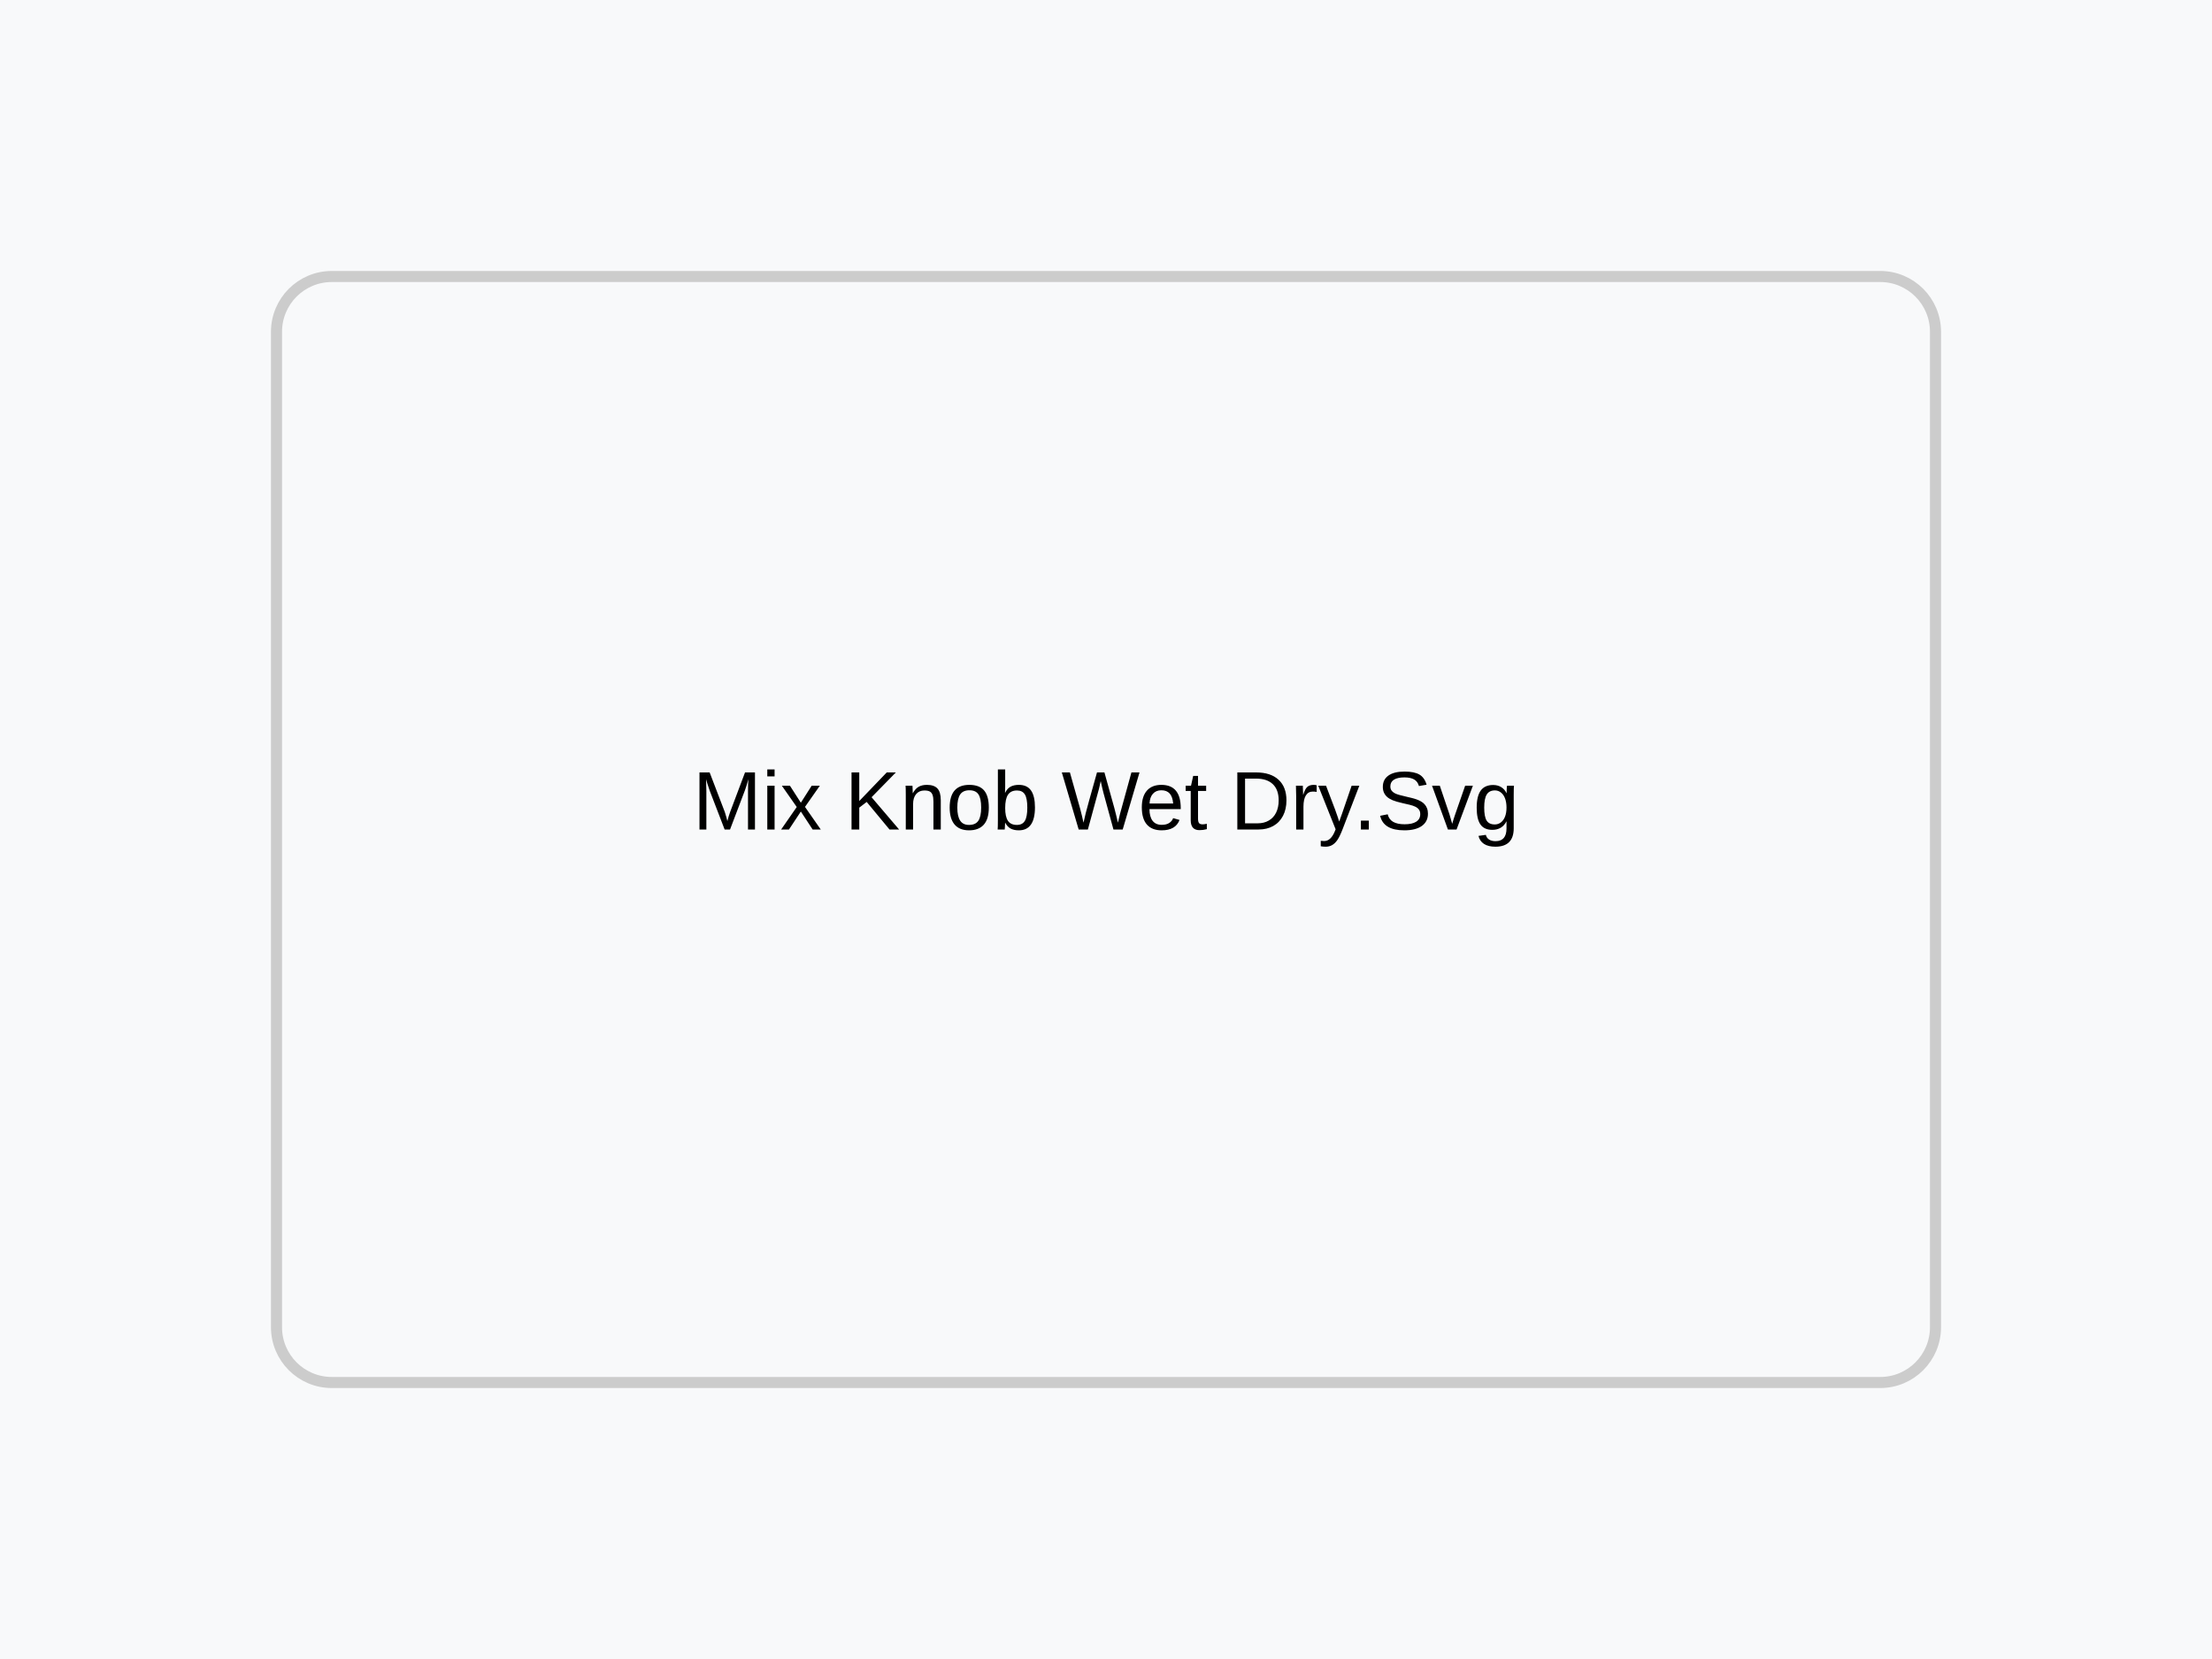
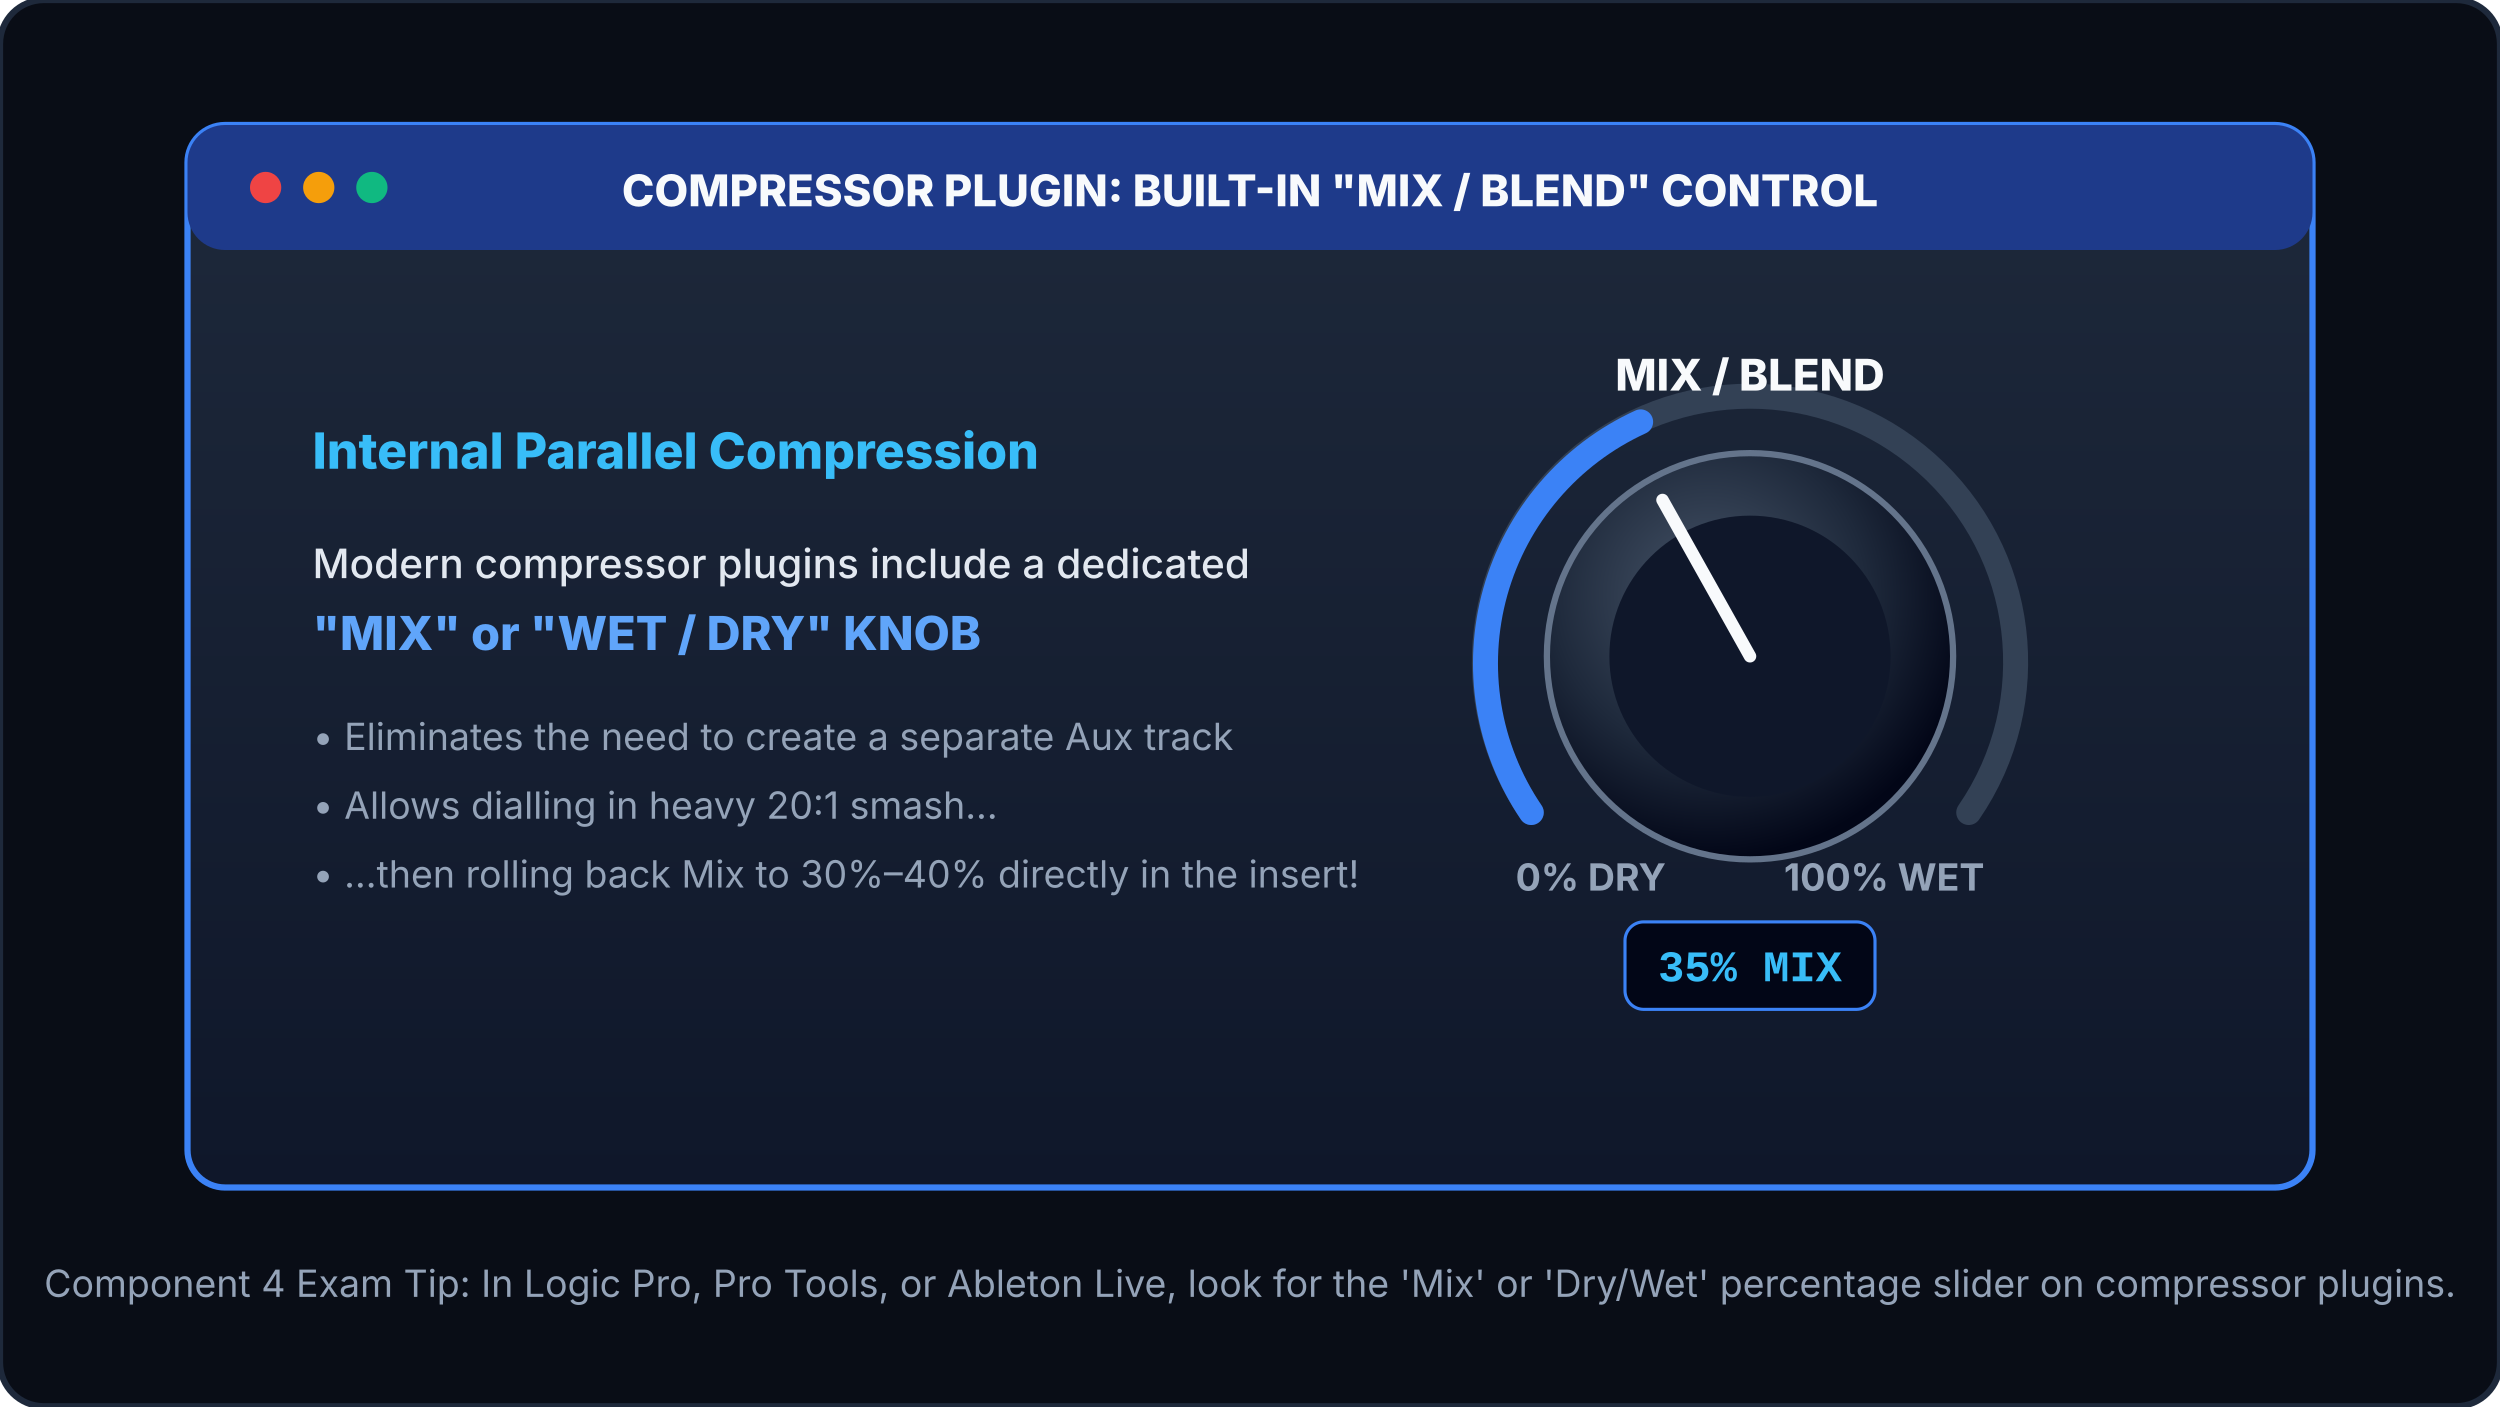
- <svg xmlns="http://www.w3.org/2000/svg" viewBox="0 0 800 600">
+ <svg xmlns="http://www.w3.org/2000/svg" viewBox="0 0 800 450" width="100%" height="100%">
  <defs>
-     <filter id="shadow" x="-20%" y="-20%" width="140%" height="140%">
-       <feGaussianBlur in="SourceAlpha" stdDeviation="3" />
-       <feOffset dx="2" dy="2" result="offsetblur" />
-       <feComponentTransfer>
-         <feFuncA type="linear" slope="0.5" />
-       </feComponentTransfer>
-       <feMerge>
-         <feMergeNode />
-         <feMergeNode in="SourceGraphic" />
-       </feMerge>
-     </filter>
+     <linearGradient id="rackGrad" x1="0%" y1="0%" x2="0%" y2="100%">
+       <stop offset="0%" stop-color="#1e293b" />
+       <stop offset="100%" stop-color="#0f172a" />
+     </linearGradient>
+     <radialGradient id="knobBody" cx="40%" cy="35%" r="65%">
+       <stop offset="0%" stop-color="#475569" />
+       <stop offset="60%" stop-color="#1e293b" />
+       <stop offset="100%" stop-color="#020617" />
+     </radialGradient>
  </defs>
-   <rect x="0" y="0" width="800" height="600" fill="#f8f9fa" />
-   <text x="400" y="300" font-family="Arial, sans-serif" font-size="30" fill="black" text-anchor="middle" font-weight="normal">Mix Knob Wet Dry.Svg</text>
-   <rect x="100" y="100" width="600" height="400" rx="20" fill="none" stroke="#ccc" stroke-width="4" opacity="1" />
+   <rect width="800" height="450" rx="14" fill="#090d16" stroke="#1e293b" stroke-width="2" />
+   <rect x="60" y="40" width="680" height="340" rx="12" fill="url(#rackGrad)" stroke="#3b82f6" stroke-width="2" />
+   <rect x="60" y="40" width="680" height="40" rx="12" fill="#1e3a8a" />
+   <circle cx="85" cy="60" r="5" fill="#ef4444" />
+   <circle cx="102" cy="60" r="5" fill="#f59e0b" />
+   <circle cx="119" cy="60" r="5" fill="#10b981" />
+   <text x="400" y="66" fill="#f8fafc" font-family="Inter, sans-serif" font-size="14" font-weight="800" text-anchor="middle">
+     COMPRESSOR PLUGIN: BUILT-IN "MIX / BLEND" CONTROL
+   </text>
+   <g transform="translate(100, 120)">
+     <text x="0" y="30" fill="#38bdf8" font-family="Inter, sans-serif" font-size="16" font-weight="800">Internal Parallel Compression</text>
+     <text x="0" y="65" fill="#e2e8f0" font-family="Inter, sans-serif" font-size="13" font-weight="500">
+       Modern compressor plugins include a dedicated
+     </text>
+     <text x="0" y="88" fill="#60a5fa" font-family="Inter, sans-serif" font-size="15" font-weight="800">
+       "MIX" or "WET / DRY" KNOB
+     </text>
+     <text x="0" y="120" fill="#94a3b8" font-family="Inter, sans-serif" font-size="12" leading="18">
+       • Eliminates the need to create a separate Aux track
+     </text>
+     <text x="0" y="142" fill="#94a3b8" font-family="Inter, sans-serif" font-size="12">
+       • Allows dialling in heavy 20:1 smash...
+     </text>
+     <text x="0" y="164" fill="#94a3b8" font-family="Inter, sans-serif" font-size="12">
+       • ...then rolling back Mix to 30%–40% directly in the insert!
+     </text>
+   </g>
+   <g transform="translate(560, 210)">
+     <path d="M -70 50 A 85 85 0 1 1 70 50" fill="none" stroke="#334155" stroke-width="8" stroke-linecap="round" />
+     <path d="M -70 50 A 85 85 0 0 1 -35 -75" fill="none" stroke="#3b82f6" stroke-width="8" stroke-linecap="round" />
+     <circle cx="0" cy="0" r="65" fill="url(#knobBody)" stroke="#64748b" stroke-width="2" />
+     <circle cx="0" cy="0" r="45" fill="#0f172a" />
+     <line x1="0" y1="0" x2="-28" y2="-50" stroke="#f8fafc" stroke-width="4" stroke-linecap="round" />
+     <text x="-75" y="75" fill="#94a3b8" font-family="Inter, sans-serif" font-size="12" font-weight="700">0% DRY</text>
+     <text x="75" y="75" fill="#94a3b8" font-family="Inter, sans-serif" font-size="12" font-weight="700" text-anchor="end">100% WET</text>
+     <rect x="-40" y="85" width="80" height="28" rx="6" fill="#020617" stroke="#3b82f6" />
+     <text x="0" y="104" fill="#38bdf8" font-family="'Courier New', monospace" font-size="14" font-weight="900" text-anchor="middle">35% MIX</text>
+     <text x="0" y="-85" fill="#f8fafc" font-family="Inter, sans-serif" font-size="14" font-weight="800" text-anchor="middle">MIX / BLEND</text>
+   </g>
+   <text x="400" y="415" fill="#94a3b8" font-family="Inter, sans-serif" font-size="12" text-anchor="middle">
+     Component 4 Exam Tip: In Logic Pro, Pro Tools, or Ableton Live, look for the 'Mix' or 'Dry/Wet' percentage slider on compressor plugins.
+   </text>
</svg>
